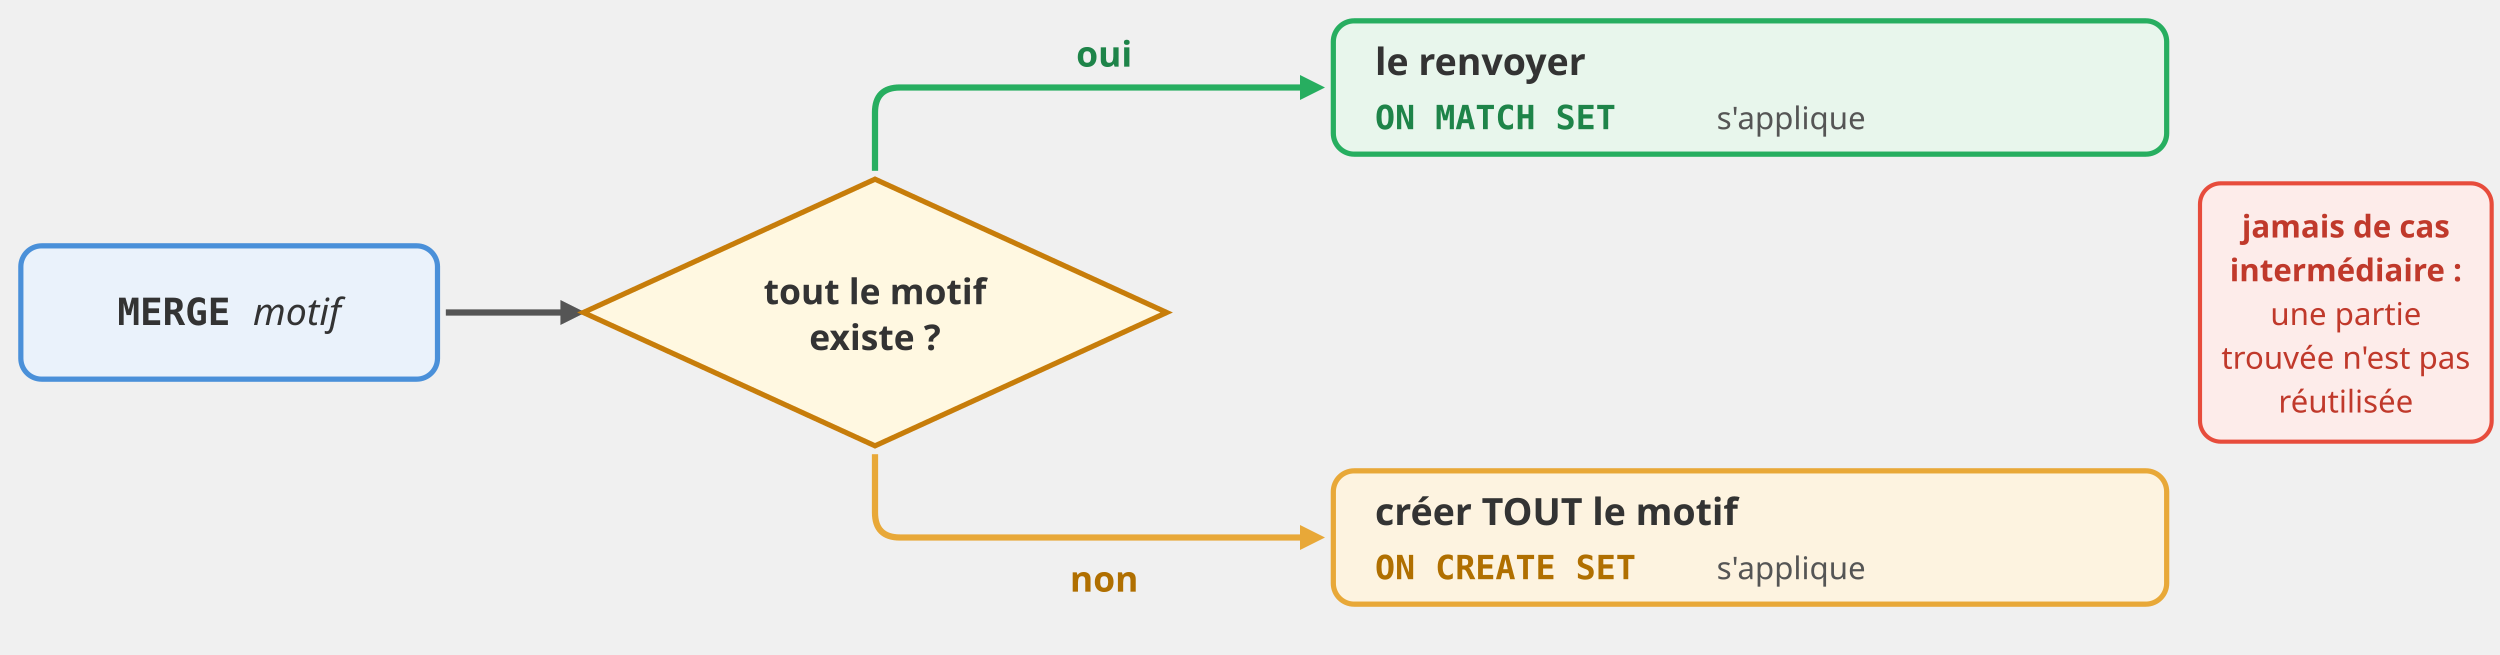
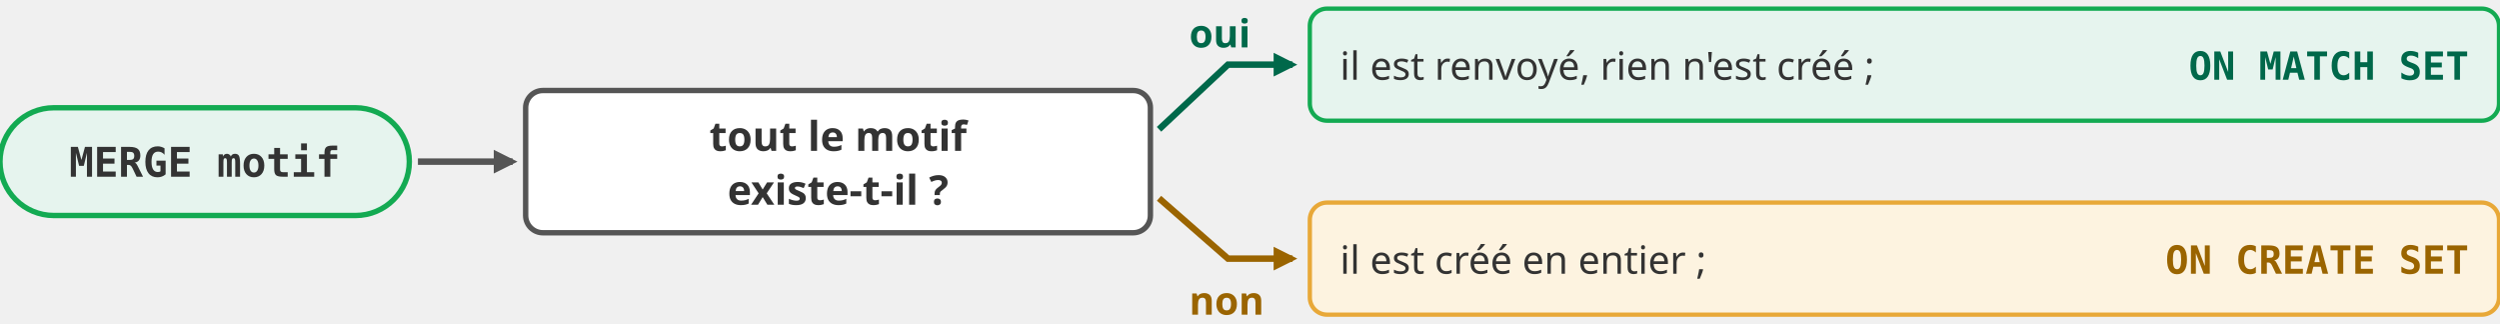
- <svg xmlns="http://www.w3.org/2000/svg" viewBox="0 0 1200 314" font-family="sans-serif" role="img" aria-labelledby="t">
+ <svg xmlns="http://www.w3.org/2000/svg" viewBox="0 0 1160 150" font-family="sans-serif" role="img" aria-labelledby="t">
  <defs>
-     <marker id="fk" viewBox="0 0 10 10" refX="5" refY="5" markerWidth="12" markerHeight="12" markerUnits="userSpaceOnUse" orient="auto-start-reverse">
+     <marker id="fl-bleu" viewBox="0 0 10 10" refX="8" refY="5" markerWidth="11" markerHeight="11" markerUnits="userSpaceOnUse" orient="auto-start-reverse">
+       <path d="M0,0 L10,5 L0,10 z" fill="#2f6db0" />
+     </marker>
+     <marker id="fl-orange" viewBox="0 0 10 10" refX="8" refY="5" markerWidth="11" markerHeight="11" markerUnits="userSpaceOnUse" orient="auto-start-reverse">
+       <path d="M0,0 L10,5 L0,10 z" fill="#9a6400" />
+     </marker>
+     <marker id="fl-vert" viewBox="0 0 10 10" refX="8" refY="5" markerWidth="11" markerHeight="11" markerUnits="userSpaceOnUse" orient="auto-start-reverse">
+       <path d="M0,0 L10,5 L0,10 z" fill="#00684a" />
+     </marker>
+     <marker id="fl-rouge" viewBox="0 0 10 10" refX="8" refY="5" markerWidth="11" markerHeight="11" markerUnits="userSpaceOnUse" orient="auto-start-reverse">
+       <path d="M0,0 L10,5 L0,10 z" fill="#c0392b" />
+     </marker>
+     <marker id="fl-violet" viewBox="0 0 10 10" refX="8" refY="5" markerWidth="11" markerHeight="11" markerUnits="userSpaceOnUse" orient="auto-start-reverse">
+       <path d="M0,0 L10,5 L0,10 z" fill="#8e44ad" />
+     </marker>
+     <marker id="fl-gris" viewBox="0 0 10 10" refX="8" refY="5" markerWidth="11" markerHeight="11" markerUnits="userSpaceOnUse" orient="auto-start-reverse">
+       <path d="M0,0 L10,5 L0,10 z" fill="#9aa5b1" />
+     </marker>
+     <marker id="fl-noir" viewBox="0 0 10 10" refX="8" refY="5" markerWidth="11" markerHeight="11" markerUnits="userSpaceOnUse" orient="auto-start-reverse">
      <path d="M0,0 L10,5 L0,10 z" fill="#555" />
    </marker>
-     <marker id="fv" viewBox="0 0 10 10" refX="5" refY="5" markerWidth="12" markerHeight="12" markerUnits="userSpaceOnUse" orient="auto-start-reverse">
-       <path d="M0,0 L10,5 L0,10 z" fill="#27ae60" />
-     </marker>
-     <marker id="fo" viewBox="0 0 10 10" refX="5" refY="5" markerWidth="12" markerHeight="12" markerUnits="userSpaceOnUse" orient="auto-start-reverse">
-       <path d="M0,0 L10,5 L0,10 z" fill="#e8a838" />
-     </marker>
  </defs>
-   <rect x="10" y="118" width="200" height="64" rx="10" fill="#eaf2fb" stroke="#4a90d9" stroke-width="2.5" />
-   <text x="110" y="156" font-size="18" font-weight="bold" font-family="monospace" fill="#333" text-anchor="middle">MERGE <tspan font-style="italic" font-family="sans-serif" font-weight="normal">motif</tspan>
-   </text>
-   <line x1="214" y1="150" x2="275" y2="150" stroke="#555" stroke-width="3" marker-end="url(#fk)" />
-   <path d="M280,150 L420,86 L560,150 L420,214 z" fill="#fff8e1" stroke="#c77d0a" stroke-width="2.5" />
-   <text x="420" y="146" font-size="17" font-weight="bold" fill="#333" text-anchor="middle">tout le motif</text>
-   <text x="420" y="168" font-size="17" font-weight="bold" fill="#333" text-anchor="middle">existe ?</text>
-   <path d="M420,82 V54 Q420,42 432,42 H630" fill="none" stroke="#27ae60" stroke-width="3" marker-end="url(#fv)" />
-   <path d="M420,218 V246 Q420,258 432,258 H630" fill="none" stroke="#e8a838" stroke-width="3" marker-end="url(#fo)" />
-   <text x="530" y="32" font-size="17" font-weight="bold" fill="#1e8449" text-anchor="middle">oui</text>
-   <text x="530" y="284" font-size="17" font-weight="bold" fill="#b06f00" text-anchor="middle">non</text>
-   <rect x="640" y="10" width="400" height="64" rx="10" fill="#e8f6ec" stroke="#27ae60" stroke-width="2.5" />
-   <text x="660" y="36" font-size="18" font-weight="bold" fill="#333">le renvoyer</text>
-   <text x="660" y="62" font-size="16" font-weight="bold" font-family="monospace" fill="#1e8449">ON MATCH SET</text>
-   <text x="824" y="62" font-size="15" fill="#555">s'applique</text>
-   <rect x="640" y="226" width="400" height="64" rx="10" fill="#fdf3e0" stroke="#e8a838" stroke-width="2.5" />
-   <text x="660" y="252" font-size="18" font-weight="bold" fill="#333">créer TOUT le motif</text>
-   <text x="660" y="278" font-size="16" font-weight="bold" font-family="monospace" fill="#b06f00">ON CREATE SET</text>
-   <text x="824" y="278" font-size="15" fill="#555">s'applique</text>
-   <rect x="1056" y="88" width="140" height="124" rx="10" fill="#fdecea" stroke="#e74c3c" stroke-width="2" />
-   <text x="1126" y="114" font-size="15" font-weight="bold" fill="#c0392b" text-anchor="middle">jamais de cas</text>
-   <text x="1126" y="135" font-size="15" font-weight="bold" fill="#c0392b" text-anchor="middle">intermédiaire :</text>
-   <text x="1126" y="156" font-size="15" fill="#c0392b" text-anchor="middle">une partie</text>
-   <text x="1126" y="177" font-size="15" fill="#c0392b" text-anchor="middle">trouvée n'est pas</text>
-   <text x="1126" y="198" font-size="15" fill="#c0392b" text-anchor="middle">réutilisée</text>
+   <rect x="0" y="50" width="190" height="50" rx="25" fill="#e6f4ee" stroke="#13aa52" stroke-width="2.5" />
+   <text x="95" y="82" font-size="19" font-weight="bold" font-family="monospace" fill="#333" text-anchor="middle">MERGE motif</text>
+   <line x1="194" y1="75" x2="238" y2="75" stroke="#555" stroke-width="3" marker-end="url(#fl-noir)" />
+   <rect x="244" y="42" width="290" height="66" rx="8" fill="#fff" stroke="#555" stroke-width="2.5" />
+   <text x="389" y="70" font-size="19" font-weight="bold" fill="#333" text-anchor="middle">tout le motif</text>
+   <text x="389" y="95" font-size="19" font-weight="bold" fill="#333" text-anchor="middle">existe-t-il ?</text>
+   <path d="M 538 60 L 570 30 L 600 30" fill="none" stroke="#00684a" stroke-width="3" marker-end="url(#fl-vert)" />
+   <path d="M 538 92 L 570 120 L 600 120" fill="none" stroke="#9a6400" stroke-width="3" marker-end="url(#fl-orange)" />
+   <text x="552" y="22" font-size="18" font-weight="bold" fill="#00684a">oui</text>
+   <text x="552" y="146" font-size="18" font-weight="bold" fill="#9a6400">non</text>
+   <rect x="608" y="4" width="552" height="52" rx="8" fill="#e6f4ee" stroke="#13aa52" stroke-width="2" />
+   <text x="622" y="37" font-size="18" fill="#333">il est renvoyé, rien n'est créé ;</text>
+   <text x="1146" y="37" font-size="18" font-weight="bold" font-family="monospace" fill="#00684a" text-anchor="end">ON MATCH SET</text>
+   <rect x="608" y="94" width="552" height="52" rx="8" fill="#fdf3e0" stroke="#e8a838" stroke-width="2" />
+   <text x="622" y="127" font-size="18" fill="#333">il est créé en entier ;</text>
+   <text x="1146" y="127" font-size="18" font-weight="bold" font-family="monospace" fill="#9a6400" text-anchor="end">ON CREATE SET</text>
</svg>
